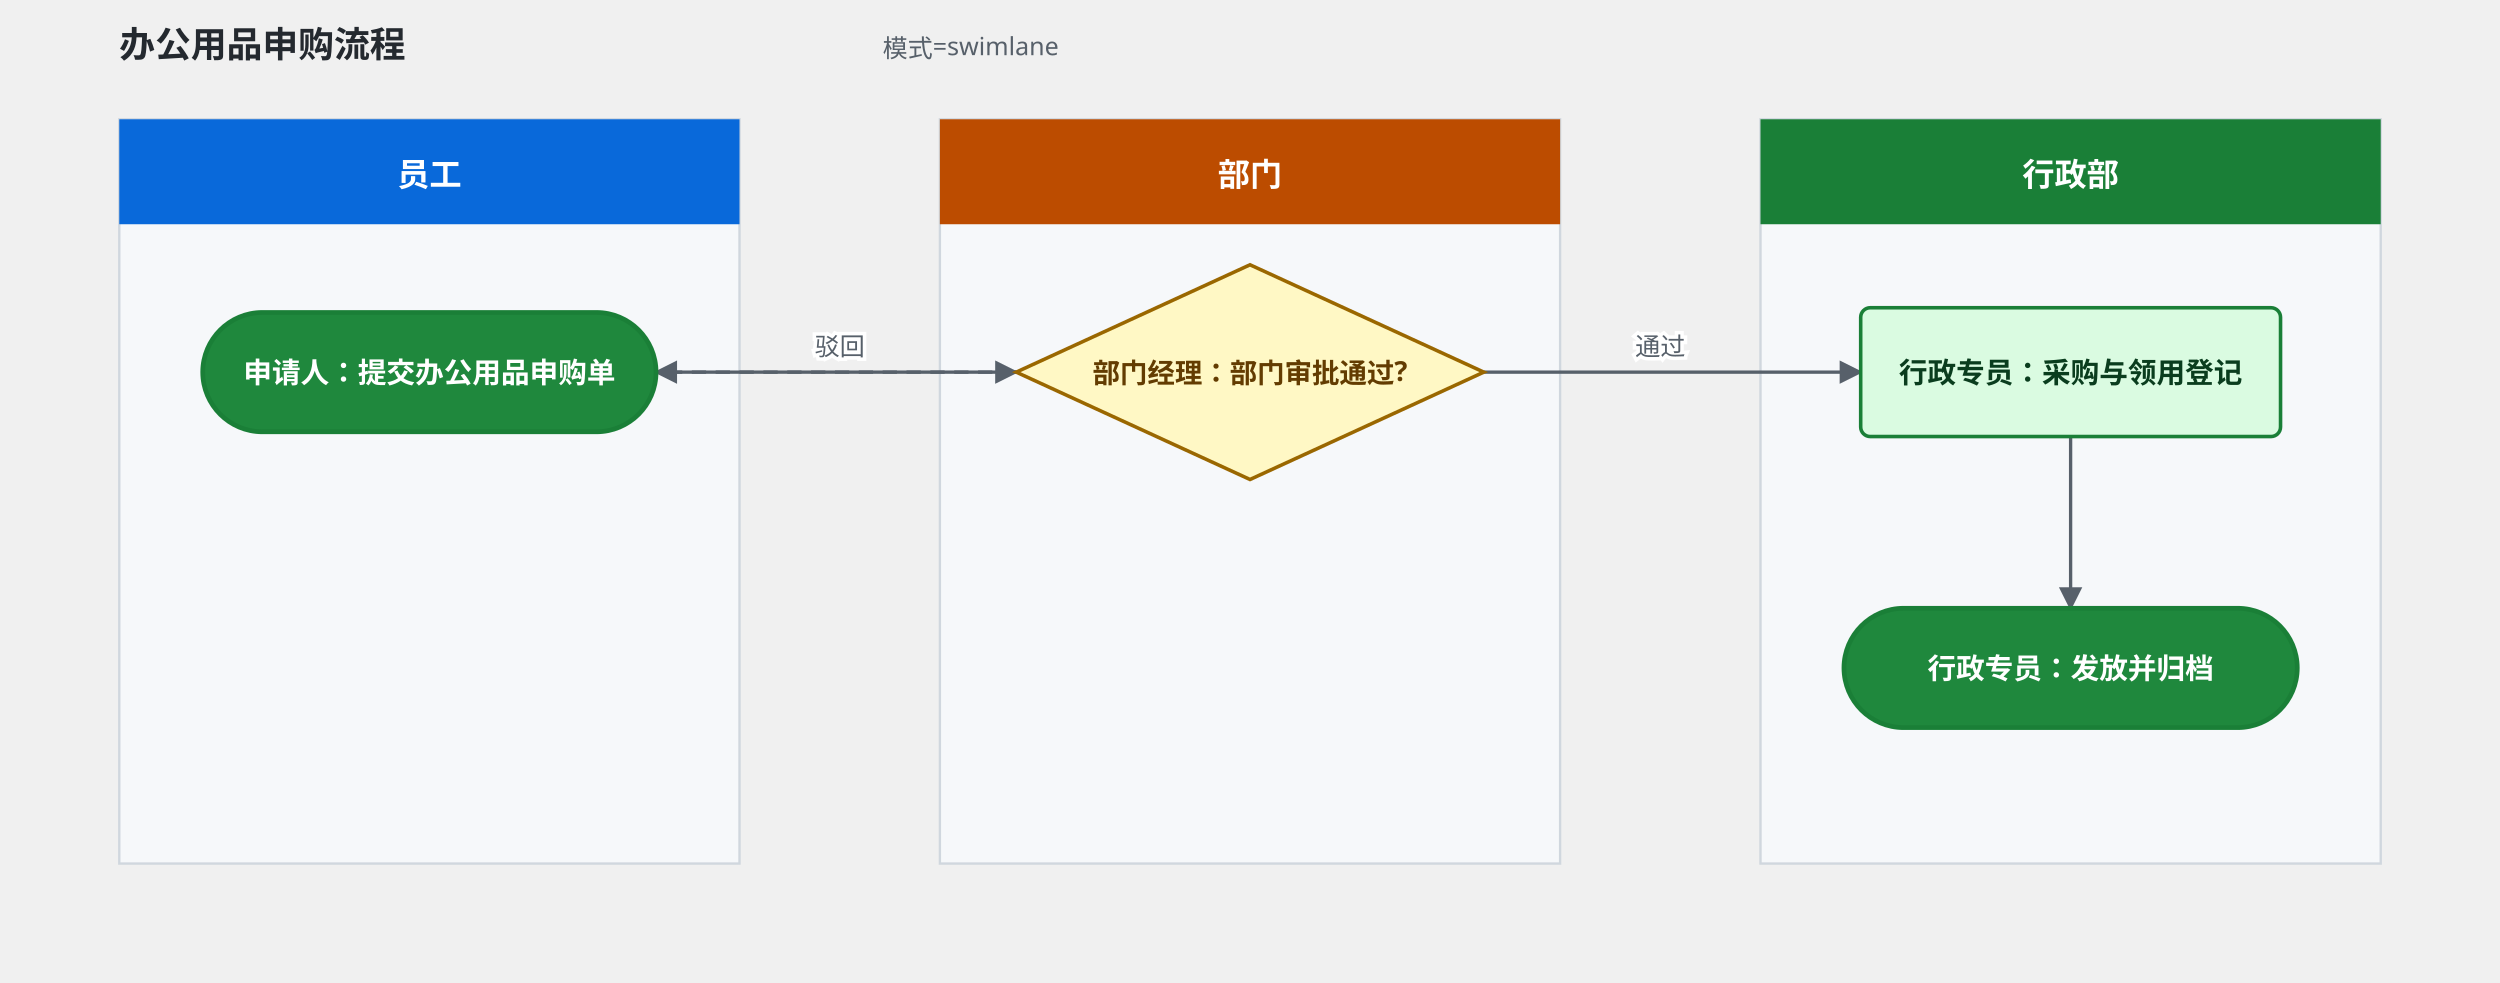
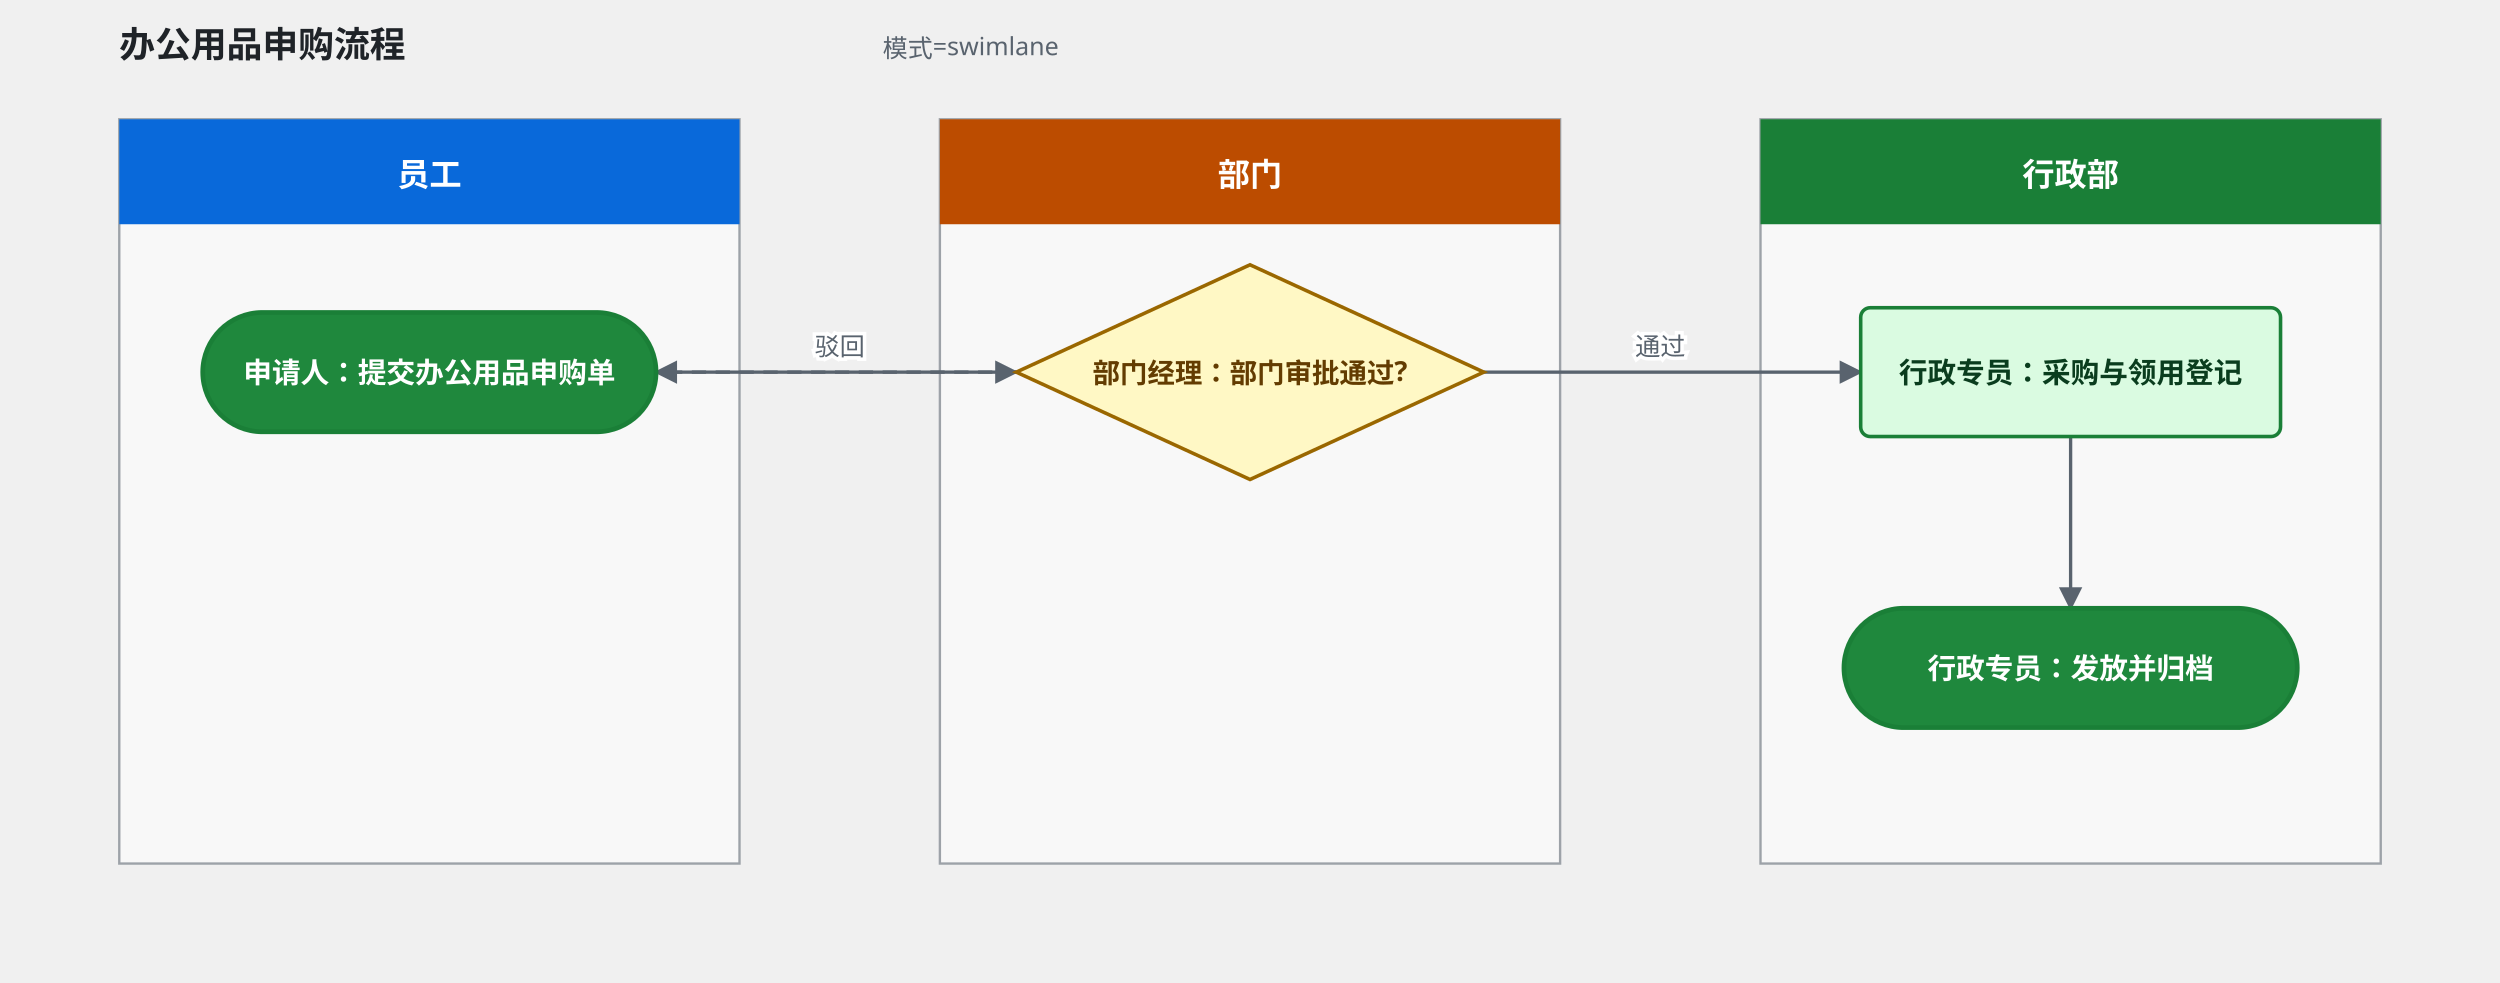
<svg xmlns="http://www.w3.org/2000/svg" viewBox="0 0 1048 412" width="1048" height="412" style="background:#ffffff;font-family:'Microsoft YaHei',system-ui,sans-serif">
  <defs>
    <marker id="arr" viewBox="0 0 10 10" refX="9" refY="5" markerWidth="7" markerHeight="7" orient="auto-start-reverse">
-       <path d="M0,0 L10,5 L0,10 z" fill="#57606a" />
+       <path d="M0,0 L10,5 L0,10 z" fill="#59636e" />
    </marker>
  </defs>
-   <rect x="50" y="50" width="260" height="312" fill="#f6f8fa" stroke="#d0d7de" stroke-width="1" />
+   <rect x="50" y="50" width="260" height="312" fill="#ffffff" stroke="#59636e" stroke-width="1" opacity="0.55" />
  <rect x="50" y="50" width="260" height="44" fill="#0969da" />
  <text x="180" y="78" text-anchor="middle" font-size="13.5" font-weight="700" fill="#ffffff">员工</text>
-   <rect x="394" y="50" width="260" height="312" fill="#f6f8fa" stroke="#d0d7de" stroke-width="1" />
+   <rect x="394" y="50" width="260" height="312" fill="#ffffff" stroke="#59636e" stroke-width="1" opacity="0.55" />
  <rect x="394" y="50" width="260" height="44" fill="#bc4c00" />
  <text x="524" y="78" text-anchor="middle" font-size="13.5" font-weight="700" fill="#ffffff">部门</text>
-   <rect x="738" y="50" width="260" height="312" fill="#f6f8fa" stroke="#d0d7de" stroke-width="1" />
+   <rect x="738" y="50" width="260" height="312" fill="#ffffff" stroke="#59636e" stroke-width="1" opacity="0.55" />
  <rect x="738" y="50" width="260" height="44" fill="#1a7f37" />
  <text x="868" y="78" text-anchor="middle" font-size="13.5" font-weight="700" fill="#ffffff">行政部</text>
-   <path d="M 275 156 L 352 156 L 352 156 L 426 156" fill="none" stroke="#57606a" stroke-width="1.4" marker-end="url(#arr)" />
-   <path d="M 622 156 L 696 156 L 696 156 L 780 156" fill="none" stroke="#57606a" stroke-width="1.4" marker-end="url(#arr)" />
-   <text x="696" y="149" text-anchor="middle" font-size="10.5" fill="#57606a" paint-order="stroke" stroke="#ffffff" stroke-width="3">通过</text>
-   <path d="M 426 156 L 352 156 L 352 156 L 275 156" fill="none" stroke="#57606a" stroke-width="1.4" stroke-dasharray="6 4" marker-end="url(#arr)" />
-   <text x="352" y="149" text-anchor="middle" font-size="10.5" fill="#57606a" paint-order="stroke" stroke="#ffffff" stroke-width="3">驳回</text>
-   <path d="M 868 183 L 868 255" fill="none" stroke="#57606a" stroke-width="1.4" marker-end="url(#arr)" />
-   <g transform="translate(0,0)">
+   <path d="M 275 156 L 352 156 L 352 156 L 426 156" fill="none" stroke="#59636e" stroke-width="1.4" marker-end="url(#arr)" data-edge="1" data-eidx="0" />
+   <path d="M 622 156 L 696 156 L 696 156 L 780 156" fill="none" stroke="#59636e" stroke-width="1.4" marker-end="url(#arr)" data-edge="1" data-eidx="1" />
+   <text x="696" y="149" text-anchor="middle" font-size="10.5" fill="#59636e" paint-order="stroke" stroke="#ffffff" stroke-width="3">通过</text>
+   <path d="M 426 156 L 352 156 L 352 156 L 275 156" fill="none" stroke="#59636e" stroke-width="1.4" stroke-dasharray="6 4" marker-end="url(#arr)" data-edge="1" data-eidx="2" />
+   <text x="352" y="149" text-anchor="middle" font-size="10.5" fill="#59636e" paint-order="stroke" stroke="#ffffff" stroke-width="3">驳回</text>
+   <path d="M 868 183 L 868 255" fill="none" stroke="#59636e" stroke-width="1.4" marker-end="url(#arr)" data-edge="1" data-eidx="3" />
+   <g transform="translate(0,0)" data-id="N1">
    <g fill="#1f883d" stroke="#1a7f37" stroke-width="2">
      <rect x="85" y="131" width="190" height="50" rx="25" ry="25" />
    </g>
    <text x="180" y="160.5" text-anchor="middle" font-size="12" font-weight="600" fill="#ffffff">申请人：提交办公用品申购单</text>
  </g>
-   <g transform="translate(0,0)">
+   <g transform="translate(0,0)" data-id="N2">
    <g fill="#fff8c5" stroke="#9a6700" stroke-width="1.5">
      <polygon points="524,111 622,156 524,201 426,156" />
    </g>
    <text x="524" y="160.5" text-anchor="middle" font-size="11.5" font-weight="600" fill="#633c01">部门经理：部门审批通过?</text>
  </g>
-   <g transform="translate(0,0)">
+   <g transform="translate(0,0)" data-id="N3">
    <g fill="#dafbe1" stroke="#1a7f37" stroke-width="1.5">
      <rect x="780" y="129" width="176" height="54" rx="4" />
    </g>
    <text x="868" y="160.5" text-anchor="middle" font-size="12" font-weight="600" fill="#0a3d1e">行政专员：采购与领用登记</text>
  </g>
-   <g transform="translate(0,0)">
+   <g transform="translate(0,0)" data-id="N4">
    <g fill="#1f883d" stroke="#1a7f37" stroke-width="2">
      <rect x="773" y="255" width="190" height="50" rx="25" ry="25" />
    </g>
    <text x="868" y="284.5" text-anchor="middle" font-size="12" font-weight="600" fill="#ffffff">行政专员：发放并归档</text>
  </g>
-   <text x="50" y="24" font-size="15" font-weight="700" fill="#24292f">办公用品申购流程</text>
-   <text x="370" y="24" font-size="10.5" fill="#57606a">模式=swimlane</text>
+   <text x="50" y="24" font-size="15" font-weight="700" fill="#1f2328">办公用品申购流程</text>
+   <text x="370" y="24" font-size="10.5" fill="#59636e">模式=swimlane</text>
</svg>
